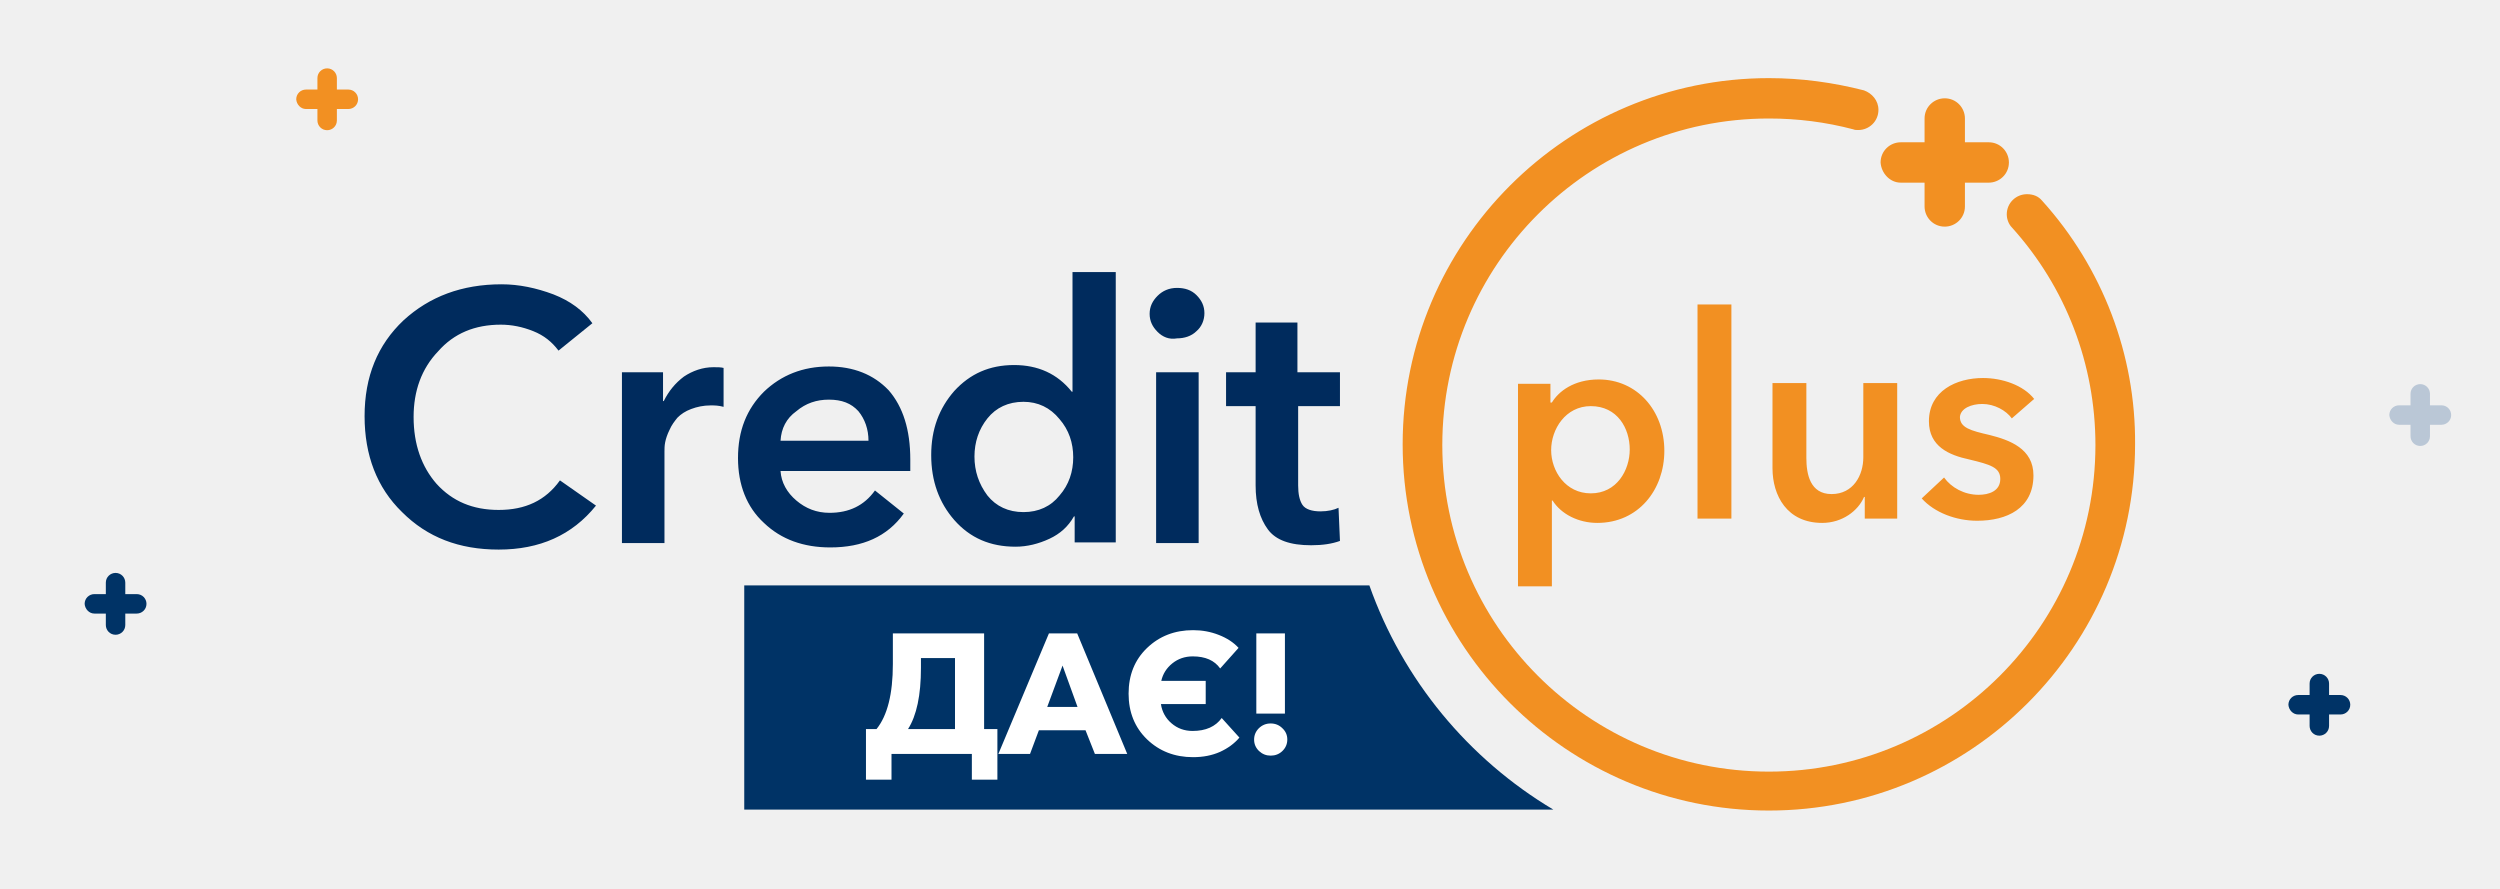
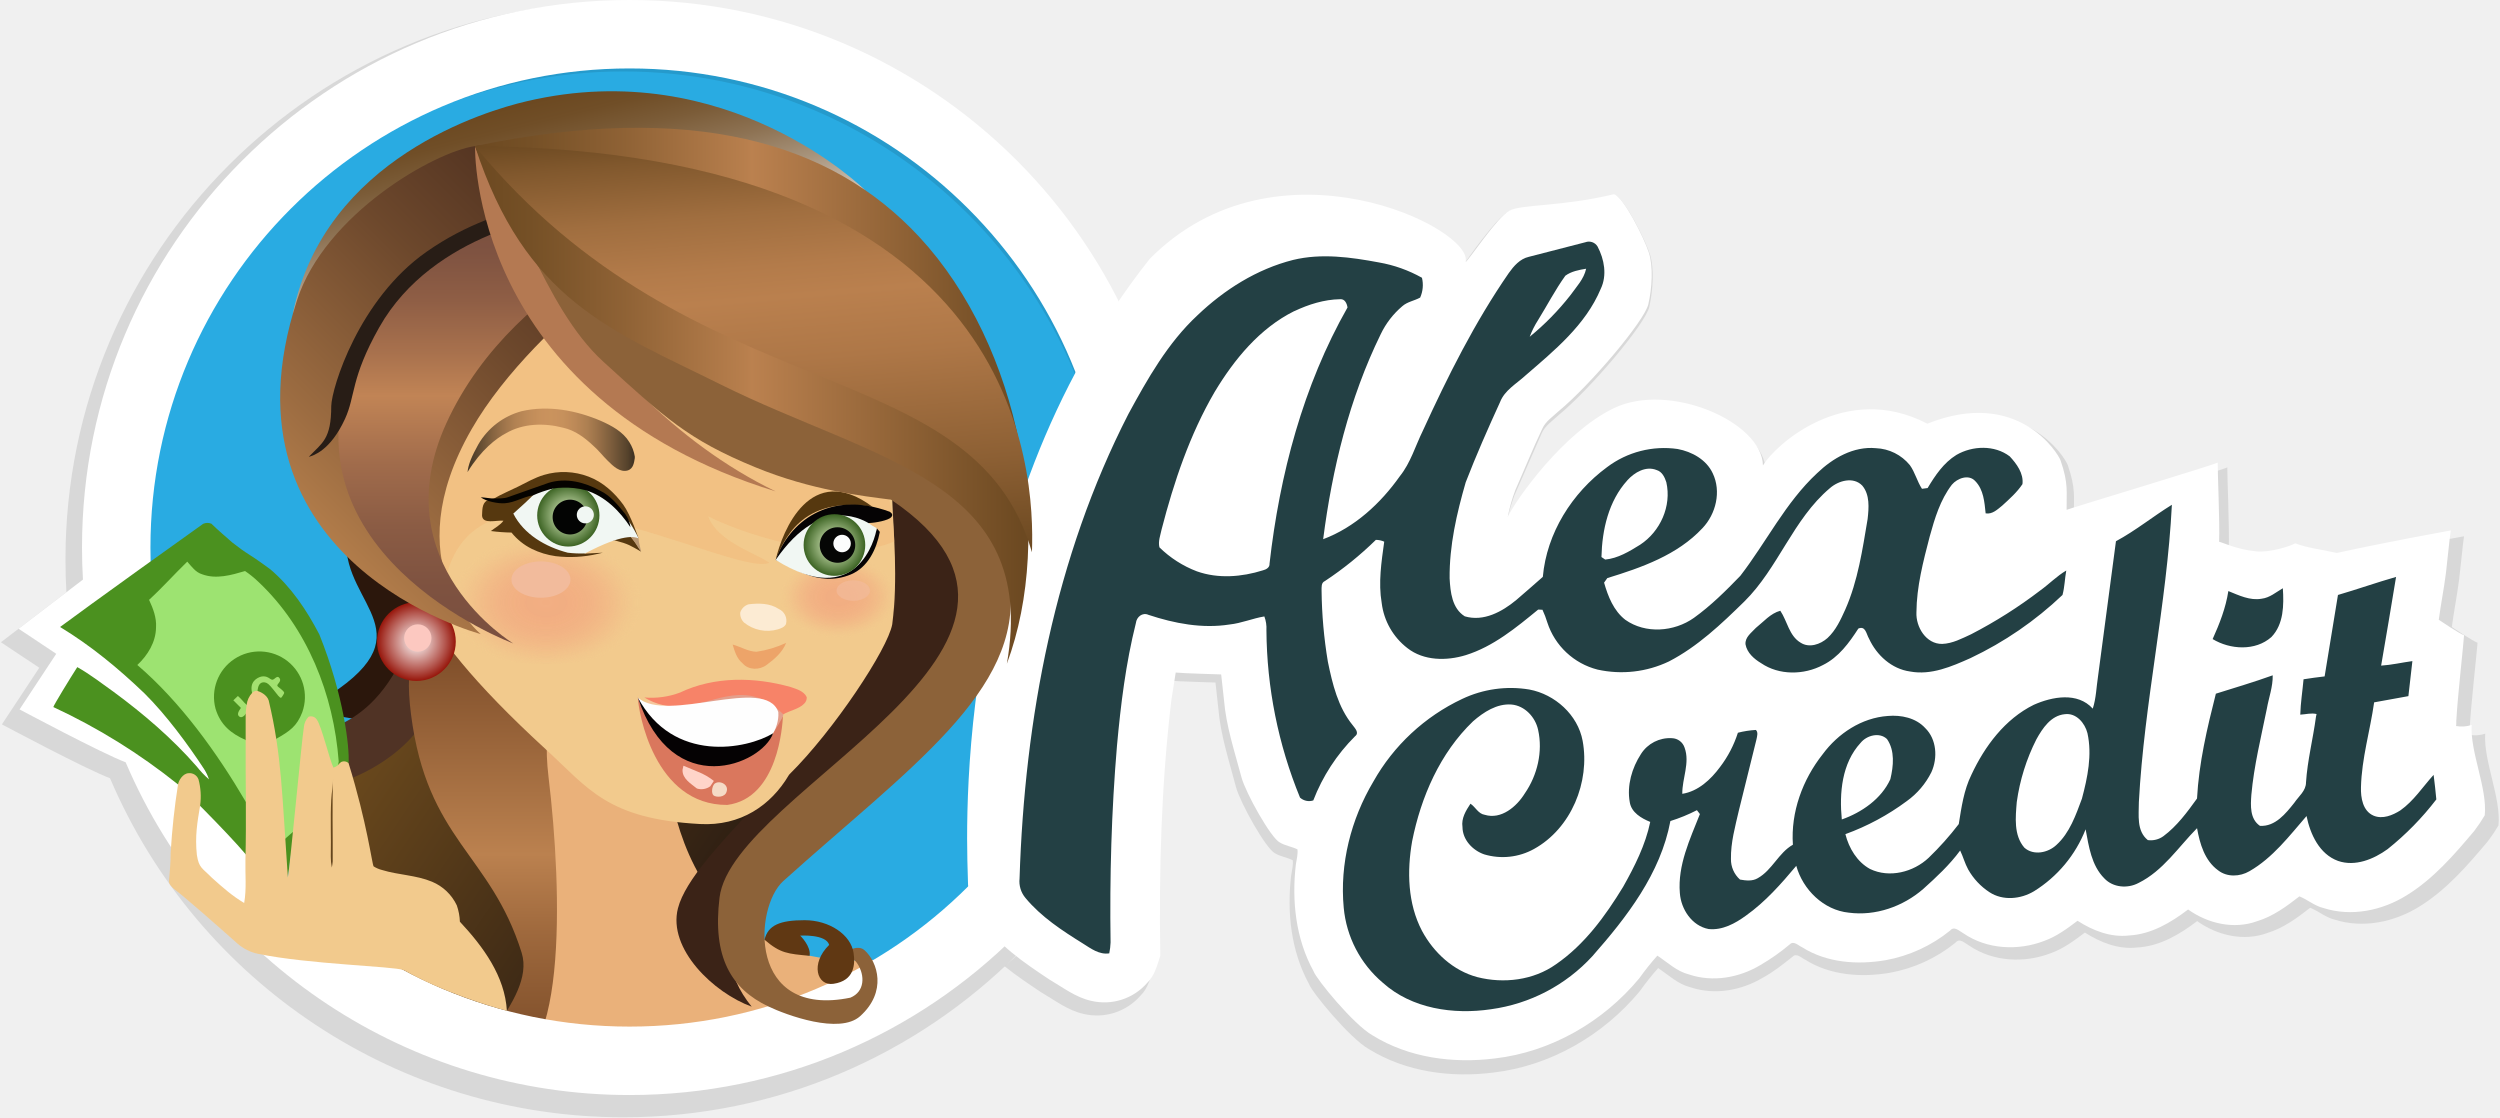
- <svg xmlns="http://www.w3.org/2000/svg" xmlns:xlink="http://www.w3.org/1999/xlink" width="768" height="273" fill="none">
-   <path d="M466.328 117.454v62.673h10.409v-26.354h.221c2.658 4.208 7.972 6.865 13.73 6.865 12.623 0 20.596-10.187 20.596-22.145 0-12.402-8.416-21.925-20.153-21.925-7.751 0-12.401 3.765-14.394 7.087h-.443v-5.758h-9.966v-.443zm22.367 7.308c8.194 0 11.959 6.866 11.959 13.288s-3.986 13.509-11.959 13.509c-7.751 0-12.18-6.866-12.18-13.288s4.429-13.509 12.18-13.509zm43.189-31.225h-10.408v65.773h10.408V93.537zm50.936 65.773v-41.634h-10.409v22.81c0 5.536-3.1 11.294-9.744 11.294s-7.751-6.201-7.751-11.073v-23.031h-10.408v26.132c0 8.415 4.429 16.83 15.28 16.83 6.201 0 11.073-3.764 12.845-7.972h.221v6.644h9.966 0zm26.131-35.211c3.765 0 7.309 1.993 9.08 4.429l6.865-5.979c-3.321-4.208-9.744-6.422-15.723-6.422-8.194 0-16.609 3.986-16.609 13.287 0 7.751 6.2 10.409 12.401 11.737 6.423 1.551 9.523 2.436 9.523 5.98 0 3.765-3.543 4.872-6.644 4.872-4.429 0-8.415-2.215-10.63-5.315l-6.865 6.422c3.986 4.429 10.63 6.865 17.052 6.865 9.08 0 17.274-3.764 17.274-13.952 0-8.193-7.308-10.851-13.509-12.401-5.758-1.329-9.08-2.215-9.08-5.536.222-2.658 3.544-3.987 6.865-3.987zm18.377-62.451c-1.107-1.329-2.657-1.993-4.65-1.993-3.322 0-6.201 2.657-6.201 6.201 0 1.55.664 3.1 1.55 3.986 16.609 18.381 25.689 42.077 25.689 66.88 0 55.365-44.956 100.32-100.32 100.32s-100.32-44.955-100.32-100.32 44.956-100.319 100.32-100.319c8.858 0 17.495 1.107 25.91 3.322.443.221 1.108.221 1.551.221 3.321 0 6.2-2.657 6.2-6.201 0-2.879-1.993-5.094-4.429-5.979C563.106 25.329 553.362 24 543.396 24c-62.008 0-112.5 50.492-112.5 112.5S481.388 249 543.396 249s112.5-50.492 112.5-112.5c.221-27.461-9.966-54.257-28.568-74.852zm-43.411-5.536h7.308v7.308c0 3.322 2.658 6.201 6.201 6.201 3.322 0 6.201-2.657 6.201-6.201v-7.308h7.308c3.322 0 6.201-2.657 6.201-6.201 0-3.322-2.658-6.201-6.201-6.201h-7.308v-7.308c0-3.322-2.658-6.201-6.201-6.201-3.322 0-6.201 2.658-6.201 6.201v7.308h-7.308c-3.322 0-6.201 2.657-6.201 6.201.222 3.322 2.879 6.201 6.201 6.201z" fill="#f29022" />
-   <path d="M181.98 99.295l-10.408 8.415c-1.993-2.657-4.429-4.65-7.751-5.979s-6.644-1.993-9.966-1.993c-7.972 0-14.394 2.657-19.266 8.194-5.094 5.315-7.53 12.18-7.53 20.152 0 8.416 2.436 15.281 7.087 20.596 4.872 5.315 11.073 7.972 19.045 7.972 8.194 0 14.395-2.879 18.824-9.08l11.073 7.751c-7.308 9.08-17.274 13.509-29.897 13.509-12.18 0-21.924-3.765-29.675-11.516-7.751-7.529-11.516-17.495-11.516-29.453 0-12.18 3.986-21.924 11.959-29.454 7.972-7.308 17.938-11.073 30.118-11.073 5.315 0 10.63 1.107 15.945 3.1 5.093 1.993 9.079 4.872 11.958 8.858zm9.079 67.544v-52.485h12.623v8.858h.221c1.55-3.1 3.543-5.536 6.201-7.529 2.657-1.772 5.758-2.879 9.08-2.879 1.328 0 2.214 0 3.1.221v11.959c-1.55-.443-2.879-.443-3.986-.443-2.215 0-4.208.443-5.98 1.108s-3.1 1.55-4.207 2.657c-.886 1.107-1.772 2.215-2.436 3.765-.665 1.328-1.108 2.657-1.329 3.765s-.221 1.993-.221 2.878v28.125h-13.066zm88.583-25.688v3.543H239.78c.221 3.544 1.993 6.644 4.872 9.08s6.201 3.765 10.187 3.765c5.979 0 10.63-2.215 13.952-6.865l8.858 7.086c-5.094 7.087-12.623 10.409-22.589 10.409-8.194 0-15.059-2.436-20.374-7.53-5.315-4.872-7.972-11.737-7.972-19.931 0-8.415 2.657-15.059 7.972-20.374 5.315-5.093 11.959-7.751 19.931-7.751 7.53 0 13.731 2.436 18.381 7.308 4.429 5.094 6.644 12.18 6.644 21.26zm-39.862-5.758h27.018c0-3.543-1.108-6.643-3.101-9.079-2.214-2.436-5.093-3.544-9.08-3.544-3.764 0-7.086 1.108-9.965 3.544-3.101 2.214-4.651 5.315-4.872 9.079zm102.98-51.378v82.603h-12.623v-7.972h-.222c-1.771 3.1-4.207 5.315-7.529 6.865s-6.865 2.436-10.409 2.436c-7.751 0-13.951-2.658-18.823-8.194-4.651-5.315-7.087-11.959-7.087-19.931s2.436-14.395 7.087-19.71c4.872-5.315 10.851-7.972 18.38-7.972 7.309 0 13.288 2.657 17.717 8.194h.221V83.572h13.288v.443h0zm-39.419 44.512c-2.658 3.322-3.987 7.309-3.987 11.738s1.329 8.415 3.987 11.958c2.657 3.322 6.422 5.094 11.072 5.094s8.416-1.772 11.073-5.094c2.879-3.322 4.208-7.308 4.208-11.737s-1.329-8.415-4.208-11.737c-2.879-3.543-6.643-5.315-11.073-5.315-4.65 0-8.415 1.772-11.072 5.093zm52.261-26.574c-1.551-1.55-2.436-3.322-2.436-5.536s.885-3.986 2.436-5.537 3.543-2.436 5.979-2.436 4.429.664 5.979 2.215 2.436 3.322 2.436 5.536-.886 4.208-2.436 5.537c-1.55 1.55-3.765 2.214-5.979 2.214-2.436.443-4.429-.442-5.979-1.993zm-.443 64.887v-52.485h13.066v52.485h-13.066zm30.566-42.078h-9.08v-10.408h9.08V99.073h12.844v15.281h13.066v10.408h-12.844v24.36c0 2.658.443 4.651 1.328 5.98s2.879 1.993 5.537 1.993c2.214 0 4.208-.443 5.536-1.107l.443 10.187c-2.436.885-5.315 1.328-8.858 1.328-6.422 0-10.851-1.55-13.287-4.872s-3.765-7.751-3.765-13.509v-24.36h0z" fill="#002b5d" />
-   <path d="M477.194 248.716c-26.058-15.529-46.264-39.854-56.523-68.878H228.633v68.878h248.561z" fill="#036" />
-   <path d="M266.024 239.505v-15.532h3.242c3.348-4.149 5.021-10.809 5.021-19.978v-9.414h28.032v29.392h4.08v15.532h-7.845v-7.897h-24.685v7.897h-7.845zm12.918-15.532h14.434v-21.809h-10.46v2.981c0 8.403-1.324 14.679-3.974 18.828zm27.755 7.635l15.533-37.027h8.682l15.375 37.027h-9.936l-2.877-7.269h-14.33l-2.719 7.269h-9.728zm15.01-14.434h9.309l-4.602-12.709-4.707 12.709zm44.817 15.428c-5.648 0-10.373-1.831-14.173-5.491-3.766-3.661-5.648-8.333-5.648-14.017 0-5.718 1.882-10.39 5.648-14.016 3.8-3.661 8.525-5.491 14.173-5.491 2.789 0 5.421.488 7.897 1.464 2.51.977 4.533 2.302 6.067 3.975l-5.649 6.328c-1.743-2.475-4.55-3.713-8.42-3.713-2.405 0-4.497.715-6.276 2.144s-2.911 3.225-3.399 5.387h13.65v7.113h-13.755a9.38 9.38 0 0 0 3.243 5.909c1.813 1.569 3.975 2.354 6.485 2.354 4.044 0 7.025-1.325 8.943-3.975l5.439 6.015c-1.534 1.813-3.521 3.277-5.962 4.393-2.441 1.081-5.195 1.621-8.263 1.621zm28.204-13.389h-8.786v-24.632h8.786v24.632zm.732 7.95c0 1.395-.505 2.58-1.516 3.556-.977.942-2.18 1.412-3.609 1.412-1.36 0-2.545-.47-3.556-1.412-1.011-.976-1.517-2.144-1.517-3.504s.488-2.528 1.464-3.504c1.011-.976 2.214-1.464 3.609-1.464 1.429 0 2.632.488 3.609 1.464 1.011.942 1.516 2.092 1.516 3.452z" fill="#fff" />
-   <path d="M93.989 33.489h3.522v3.523c0 1.601 1.281 2.989 2.989 2.989 1.601 0 2.989-1.281 2.989-2.989v-3.523h3.522c1.601 0 2.989-1.281 2.989-2.989 0-1.601-1.281-2.989-2.989-2.989h-3.522v-3.522c0-1.601-1.281-2.989-2.989-2.989-1.601 0-2.989 1.281-2.989 2.989v3.522h-3.522C92.388 27.511 91 28.792 91 30.5c.107 1.601 1.388 2.989 2.989 2.989z" fill="#f29022" />
-   <g fill="#036">
-     <use xlink:href="#B" />
-     <use xlink:href="#B" x="-677" y="-31" />
-   </g>
-   <use xlink:href="#B" x="31" y="-89" fill="#bac7d6" />
-   <defs>
-     <path id="B" d="M705.989 219.489h3.522v3.522c0 1.601 1.281 2.989 2.989 2.989 1.601 0 2.989-1.281 2.989-2.989v-3.522h3.522c1.601 0 2.989-1.281 2.989-2.989 0-1.601-1.281-2.989-2.989-2.989h-3.522v-3.522c0-1.601-1.281-2.989-2.989-2.989-1.601 0-2.989 1.281-2.989 2.989v3.522h-3.522c-1.601 0-2.989 1.281-2.989 2.989.107 1.601 1.388 2.989 2.989 2.989z" />
-   </defs>
+ <svg xmlns="http://www.w3.org/2000/svg" xmlns:xlink="http://www.w3.org/1999/xlink" viewBox="0 0 988.88 442.27" width="989" height="442">
+   <linearGradient id="A" gradientUnits="userSpaceOnUse" x1="145.6" x2="281.58" y1="283.45" y2="375.16">
+     <stop offset="0" stop-color="#6c4a1d" />
+     <stop offset="1" stop-color="#291b12" />
+   </linearGradient>
+   <linearGradient id="B" gradientUnits="userSpaceOnUse" x1="193.13" x2="193.13" y1="423.55" y2="252.74">
+     <stop offset="0" stop-color="#7c4c28" />
+     <stop offset=".12" stop-color="#85542e" />
+     <stop offset=".32" stop-color="#9f693d" />
+     <stop offset=".5" stop-color="#bb814f" />
+     <stop offset=".99" stop-color="#7c4c28" />
+   </linearGradient>
+   <radialGradient id="C" cx="418.19" cy="228.9" gradientTransform="matrix(.94 0 0 .66 -61.54 85.23)" gradientUnits="userSpaceOnUse" r="24.87">
+     <stop offset="0" stop-color="#f2a27d" />
+     <stop offset=".22" stop-color="#f2a27d" stop-opacity=".99" />
+     <stop offset=".36" stop-color="#f2a47e" stop-opacity=".95" />
+     <stop offset=".47" stop-color="#f2a67f" stop-opacity=".89" />
+     <stop offset=".58" stop-color="#f2aa80" stop-opacity=".81" />
+     <stop offset=".67" stop-color="#f2ae82" stop-opacity=".7" />
+     <stop offset=".76" stop-color="#f2b484" stop-opacity=".56" />
+     <stop offset=".84" stop-color="#f2ba87" stop-opacity=".4" />
+     <stop offset=".92" stop-color="#f2c18a" stop-opacity=".22" />
+     <stop offset="1" stop-color="#f2ca8d" stop-opacity=".01" />
+     <stop offset="1" stop-color="#f2ca8d" stop-opacity="0" />
+   </radialGradient>
+   <radialGradient id="D" cx="164.46" cy="253.96" gradientUnits="userSpaceOnUse" r="15.59">
+     <stop offset="0" stop-color="#fff" />
+     <stop offset=".73" stop-color="#b4574f" />
+     <stop offset=".99" stop-color="#98180d" />
+   </radialGradient>
+   <radialGradient id="E" cx="215.79" cy="238.51" gradientTransform="matrix(1 0 0 .7 0 71.55)" r="37.89" xlink:href="#C" />
+   <radialGradient id="F" cx="224.6" cy="204.03" gradientUnits="userSpaceOnUse" r="12.32">
+     <stop offset="0" stop-color="#f0ffd4" />
+     <stop offset=".99" stop-color="#3e6525" />
+   </radialGradient>
+   <radialGradient id="G" cx="329.94" cy="215.74" r="12.2" xlink:href="#F" />
+   <linearGradient id="H" gradientUnits="userSpaceOnUse" x1="184.71" x2="250.94" y1="174.31" y2="174.31">
+     <stop offset="0" />
+     <stop offset=".07" stop-color="#2e2014" />
+     <stop offset=".14" stop-color="#593e26" />
+     <stop offset=".21" stop-color="#7d5635" />
+     <stop offset=".28" stop-color="#996a41" />
+     <stop offset=".36" stop-color="#ac7749" />
+     <stop offset=".43" stop-color="#b87f4e" />
+     <stop offset=".5" stop-color="#bc8250" />
+     <stop offset=".57" stop-color="#b77f4e" />
+     <stop offset=".64" stop-color="#aa7548" />
+     <stop offset=".72" stop-color="#93663f" />
+     <stop offset=".79" stop-color="#745031" />
+     <stop offset=".87" stop-color="#4b3420" />
+     <stop offset=".96" stop-color="#1a120b" />
+     <stop offset=".99" />
+   </linearGradient>
+   <linearGradient id="I" gradientUnits="userSpaceOnUse" x1="233.88" x2="213.55" y1="120.2" y2="38.66">
+     <stop offset="0" stop-color="#fff" />
+     <stop offset=".06" stop-color="#f0ede9" />
+     <stop offset=".25" stop-color="#c8bbad" />
+     <stop offset=".43" stop-color="#a7937b" />
+     <stop offset=".6" stop-color="#8e7354" />
+     <stop offset=".76" stop-color="#7b5c38" />
+     <stop offset=".89" stop-color="#704e27" />
+     <stop offset=".99" stop-color="#6c4921" />
+   </linearGradient>
+   <linearGradient id="J" gradientUnits="userSpaceOnUse" x1="124.88" x2="262.45" y1="208.18" y2="70.61">
+     <stop offset="0" stop-color="#b17c4a" />
+     <stop offset=".15" stop-color="#9c6c41" />
+     <stop offset=".53" stop-color="#6d482c" />
+     <stop offset=".83" stop-color="#503120" />
+     <stop offset=".99" stop-color="#45291b" />
+   </linearGradient>
+   <linearGradient id="K" gradientUnits="userSpaceOnUse" x1="205.08" x2="205.08" y1="254.72" y2="82.88">
+     <stop offset="0" stop-color="#7a4f3f" />
+     <stop offset=".13" stop-color="#7e5240" />
+     <stop offset=".27" stop-color="#8b5c44" />
+     <stop offset=".41" stop-color="#a06b4b" />
+     <stop offset=".55" stop-color="#bd8154" />
+     <stop offset=".57" stop-color="#c18455" />
+     <stop offset=".67" stop-color="#a8714d" />
+     <stop offset=".79" stop-color="#8f5e45" />
+     <stop offset=".9" stop-color="#7f5341" />
+     <stop offset=".99" stop-color="#7a4f3f" />
+   </linearGradient>
+   <linearGradient id="L" gradientUnits="userSpaceOnUse" x1="187.64" x2="406.72" y1="156.66" y2="156.66">
+     <stop offset="0" stop-color="#6c4921" />
+     <stop offset=".1" stop-color="#755026" />
+     <stop offset=".27" stop-color="#8f6235" />
+     <stop offset=".49" stop-color="#b87f4d" />
+     <stop offset=".5" stop-color="#bb814f" />
+     <stop offset=".99" stop-color="#6c4921" />
+   </linearGradient>
+   <linearGradient id="M" gradientUnits="userSpaceOnUse" x1="290.65" x2="306.29" y1="48.81" y2="227.52">
+     <stop offset="0" stop-color="#6c4921" />
+     <stop offset=".07" stop-color="#81582d" />
+     <stop offset=".2" stop-color="#a06e3f" />
+     <stop offset=".32" stop-color="#b37b4a" />
+     <stop offset=".39" stop-color="#ba804e" />
+     <stop offset=".53" stop-color="#ae7747" />
+     <stop offset=".78" stop-color="#8d6034" />
+     <stop offset=".99" stop-color="#6c4921" />
+   </linearGradient>
+   <circle cx="248.83" cy="217.41" fill="#29abe2" r="193.03" />
+   <path d="m187.64 264.47c.88 30.72-73.08 20.16-61.26 13 44-26.52 9.31-37.53 10.32-63.39 1.07-27.23 12.15 1 25.95 1s24.21 22.15 24.99 49.39z" fill="#2b170c" />
+   <path d="M315 307.75c0 35.29-58 102.68-97.18 102.68s-99.23-33.74-99.23-69 31.74-63.89 70.89-63.89S315 272.47 315 307.75z" fill="url(#A)" />
+   <path d="M358.79 378.54c-63.14 40.93-123.15 32-171.15 32 45.75-5.2 21-93.59 26-124.47l47.81-4.34c1.4 19.05 1.23 111.83 97.34 96.81z" fill="#eab17a" />
+   <path d="m114.21 303c0 17.75 37.62 4.53 51.3-14.8 28-39.59 6.6-47.88 6.6-65.63s-.55 18.42-17.1 45c-18.01 29.05-40.8 17.69-40.8 35.43z" fill="#503325" />
+   <path d="m216.76 307.5c5.42 44.93 8 122-22.48 115.69-16.41-3.37 17.95-26.58 11.85-46.06-12.34-39.41-37.42-44.42-43.79-94.33-5.85-45.82 19.5-25.66 49.11-25.66s-.22 4.5 5.31 50.36z" fill="url(#B)" />
+   <path d="M246.35.68c-121.94 0-220.8 98.85-220.8 220.8q0 6.52.37 12.94L0 254.22l15.18 10.11L.39 286.74s32.91 17.59 42.8 21.33a220.85 220.85 0 0 0 203.17 134.2c121.94 0 220.8-98.85 220.8-220.8S368.3.68 246.35.68zm0 414c-106.7 0-193.2-86.5-193.2-193.2s86.5-193.2 193.2-193.2 193.2 86.5 193.2 193.2-86.5 193.19-193.2 193.19z" opacity=".1" />
+   <path d="M248.83 0C129.13 0 32.1 97 32.1 216.73q0 6.4.37 12.7L7 248.88l14.9 9.93-14.52 22s32.3 17.27 42 20.94a216.79 216.79 0 0 0 199.45 131.71c119.7 0 216.73-97 216.73-216.73S368.53 0 248.83 0zm0 406.37c-104.74 0-189.64-84.9-189.64-189.64s84.9-189.64 189.64-189.64S438.47 112 438.47 216.73s-84.91 189.64-189.64 189.64z" fill="#fff" />
+   <path d="M983.52 290.37L638.75 163.15c-20.17 9.72-39 36.27-42.68 43.68a64.89 64.89 0 0 1 3.05-10.73l10.81-24.62c1.34-3 4.27-4.89 6.6-7.09 12.78-10.53 34.56-36.31 36-43s2-15.07.25-20.63S642.6 78.2 638.7 77.17c-21 5.06-37.18 4-42.12 6.67s-16.88 19.9-16.88 19.9-64.08-43.39-115.13 8.16c-49 80-59 263-59 263s-4 4-8.25 7.6c4.58 3.72 9.54 7 14.4 10.26 5.45 3.18 10.61 7.24 16.91 8.61a22.84 22.84 0 0 0 22.39-7.17c3.05-2.92 4-7.13 5.32-11-.56-34.31.39-68.69 4.46-102.78l1.74-11c3.81.38 16 .64 18.23.76l1.12 10.18c.88 10.7 4.31 20.9 7 31.2 1.68 6.25 11.81 24.33 15.39 26.18 2.19 1.34 4.82 1.63 7.09 2.79.24 2-.36 4-.64 6-1.72 14.6-.08 29.93 7.08 43 1 3.06 16.1 21.5 23.73 25.78 14.55 9 32.35 11.37 49.12 9.27 22.61-2.61 43.61-14.76 58.05-32.19a106.74 106.74 0 0 1 7.29-9.17c4.12 2.73 7.83 6.35 12.77 7.58 9.56 3.21 20.19 1.31 28.7-3.81 4.24-2.27 8-5.33 11.73-8.27 1.6-1.64 3.48.48 5 1.16 9.9 6.26 22.23 7.12 33.54 5.19a57.44 57.44 0 0 0 25.95-11.91c1.68-2.08 3.77.28 5.41 1.14 9.4 6.44 21.88 7.06 32.35 3 5-1.78 9.29-5 13.47-8.15 6.13 3.92 13.28 6.77 20.69 5.91 8.91-.46 16.83-5.17 23.75-10.44 7.9 5.65 18.42 8.15 27.74 4.71 6.4-1.94 11.82-5.95 17-10 3.28 1.31 6.1 3.82 9.63 4.68 11.25 3.63 23.69 1 33.56-5.13 10.75-6.63 19.11-16.31 27.16-25.89a63.29 63.29 0 0 0 4.19-6.25c1.12-10.77-6-25.6-5.25-36.32a12.55 12.55 0 0 1-6.27.44c.15-1 0-2 .16-3 .41-8.21 2.88-30.31 3.08-33.42-2.22-.89-9.53-5.81-10.18-6.24.82-6.3 2.09-12.54 2.89-18.85.29-1.94 1.56-15.15 1.94-17.07 0 0-25.94 4.69-45.78 9.06-7.62-1.69-11.08-1.82-16.76-3.87-1.73 1.07-10.09 3.79-15.6 3.25-8-.78-14.07-3.82-15-3.87.32-7.73-.63-28.19-.56-31.89 1.47.13-59.34 18.38-60.73 19-.11-7.19.84-10.41-2.43-19.86-.94-2.72-17-29.33-53.54-14.76-33-17.17-61.14 8.52-66.08 16.8-.12-17.43-37.53-33.72-59.78-22.99z" opacity=".1" />
+   <path d="M978 286.86L638.47 161.57c-19.87 9.57-38.43 35.72-42 43a63.9 63.9 0 0 1 3-10.57c3.58-8.08 6.85-16.28 10.65-24.25 1.32-3 4.2-4.82 6.5-7 12.58-10.37 34-35.76 35.5-42.33s1.95-14.84.24-20.31-10-22.21-13.87-23.23c-20.68 5-36.61 3.89-41.48 6.57s-16.01 19.66-17.25 20.31c3.73-13.24-74.77-52.06-125-1.3-81.42 102.66-72 236.46-71.93 247.78 1.09 8.27 2.07 8.51 5.16 13.56 6.58 10.29 17 17.25 27 23.91 5.37 3.13 10.45 7.13 16.65 8.48a22.49 22.49 0 0 0 22.05-7.06c3-2.88 4-7 5.24-10.82-.55-33.79.38-67.65 4.39-101.22l1.71-10.87c3.76.37 15.72.63 18 .75l1.1 10c.87 10.54 4.24 20.58 6.94 30.73 1.65 6.16 11.63 24 15.16 25.78 2.16 1.32 4.75 1.61 7 2.74.23 2-.35 4-.63 5.92-1.69 14.38-.08 29.48 7 42.32 1 3 15.85 21.17 23.37 25.39 14.32 8.89 31.86 11.2 48.37 9.13 22.26-2.57 42.94-14.54 57.17-31.7a105.12 105.12 0 0 1 7.18-9c4.06 2.69 7.71 6.26 12.57 7.46 9.41 3.16 19.88 1.29 28.27-3.76a82.36 82.36 0 0 0 11.55-8.14c1.58-1.62 3.43.48 4.94 1.14 9.75 6.17 21.89 7 33 5.11a56.57 56.57 0 0 0 25.55-11.73c1.65-2 3.72.27 5.32 1.12 9.25 6.34 21.54 6.95 31.86 3 4.91-1.75 9.15-4.89 13.26-8 6 3.86 13.08 6.67 20.38 5.82 8.78-.46 16.57-5.09 23.39-10.29 7.78 5.57 18.14 8 27.31 4.64 6.31-1.91 11.64-5.86 16.75-9.83 3.23 1.29 6 3.77 9.49 4.61 11.08 3.57 23.33 1 33-5.05 10.59-6.53 18.82-16.07 26.75-25.5a62.33 62.33 0 0 0 4.13-6.16c1.1-10.61-5.9-25.21-5.17-35.77a12.36 12.36 0 0 1-6.18.44c.15-1 0-2 .15-3 .41-8.09 2.84-29.85 3-32.91-2.19-.88-9.38-5.73-10-6.14.81-6.21 2.06-12.35 2.84-18.57.28-1.91 1.53-14.92 1.91-16.81 0 0-25.54 4.62-45.09 8.92-7.5-1.66-10.91-1.79-16.5-3.81-1.7 1.05-9.93 3.73-15.37 3.2-7.89-.77-13.86-3.76-14.75-3.81.31-7.61-.62-27.76-.55-31.4 1.45.13-58.43 18.1-59.81 18.75-.11-7.08.83-10.26-2.4-19.56-.93-2.68-16.73-28.89-52.73-14.54-32.48-16.91-60.21 8.39-65.08 16.54-.26-17.25-37.07-33.25-59.01-22.68z" fill="#fff" />
+   <path d="M604.79 101.67l22.41-5.78a4 4 0 0 1 4.8 1.66c2.69 5.07 3.86 11.44 1.27 16.8-6 14.36-18.4 24.43-29.86 34.34-3.53 3.25-8.19 5.79-10 10.5-4.78 10.46-9.44 21-13.58 31.71-3.58 12.36-6.51 25.13-6.37 38.07.29 5.37.94 11.86 6 15 7.44 2.21 14.8-1.83 20.39-6.47 3.58-3 7-6.13 10.5-9.15 1.54-17.33 11.56-33.22 25.43-43.43a37.53 37.53 0 0 1 27.92-7.19c5.67 1.06 11.39 4.2 13.91 9.62 3.44 7.17 1.29 16.1-4.08 21.73-9.89 10.62-24.12 15.6-37.65 19.75l-1.28 1.8c1.56 5.46 3.77 11.11 8.4 14.71 8 5.67 19.36 4.78 27.17-.77 6.72-4.83 12.63-10.7 18.37-16.64 10.32-13.38 17.87-29 30.37-40.61 6.17-5.95 14.42-10.74 23.28-9.91a18.29 18.29 0 0 1 13.45 6.71c2.06 2.87 2.86 6.41 4.79 9.37l2.24-.3c3-5 6.35-10 11.39-13.11 6.36-3.69 15.09-4 21.1.56 2.75 2.94 5.57 6.8 5.05 11-2.16 3.24-5.13 5.87-8 8.49-1.9 1.53-3.91 3.53-6.57 3.08-.47-4.45-.8-9.38-4.11-12.77-2.59-2.85-7.12-1.12-9.26 1.42-4.61 6-6.79 13.35-8.78 20.53-2.56 9.84-5.18 19.83-5.25 30-.27 5.78 3.81 12.58 10.18 12.5 4.11-.14 7.82-2.15 11.48-3.83a184.47 184.47 0 0 0 27.37-17.34c3.51-2.52 6.54-5.69 10.28-7.88-.59 3.2-.63 6.55-1.49 9.67a139.39 139.39 0 0 1-36.43 25c-7.45 3.32-15.55 6.86-23.89 5.3-7.31-1-13.25-6.46-16.26-13-1.08-1.79-1.34-5.23-4.23-4-3.64 5.64-7.78 11.35-14 14.43-7.52 4-17.37 4.15-24.52-.75-2.78-1.67-5.51-4.06-6.14-7.39-.3-2.86 2.38-4.66 4.08-6.54 3.07-2.44 5.78-5.75 9.69-6.8 2.78 4.13 3.46 9.89 8 12.62 3.43 2.24 7.85.7 10.67-1.81 3.33-3.07 5.24-7.3 7.07-11.35 5-11.34 6.78-23.67 8.82-35.77.49-4.41.93-9.59-2.11-13.22-3.52-3.66-9.4-2-12.82 1-14.61 12.32-20.43 31.63-33.91 44.91-9.06 8.87-18.46 17.82-29.82 23.69a43.65 43.65 0 0 1-28.26 3.22 28.24 28.24 0 0 1-19.86-18.63 38 38 0 0 0-1.93-5.05l-1.69-.08c-8.73 7.15-17.75 14.64-28.7 18.05-7.57 2.31-16.6 2.29-23.07-2.79a26.59 26.59 0 0 1-10.18-17.86c-1.38-8.08-.1-16.26 1-24.28a8.28 8.28 0 0 0-3.3-.71A136.12 136.12 0 0 1 524.1 230c-1.54.66-1.3 2.41-1.33 3.8a182.83 182.83 0 0 0 2.49 28.12c1.82 8.84 4 18 9.85 25.17.91 1.23 2.7 3 .91 4.35a72.9 72.9 0 0 0-16.53 25.4 5.33 5.33 0 0 1-5.25-1.12 177.67 177.67 0 0 1-13.3-66.29 13.11 13.11 0 0 0-.82-5.42c-4.66.77-9.06 2.69-13.77 3.19-10.83 1.71-21.81-.41-32.08-3.81-2.41-1.11-4.73.83-5 3.24-4 15.93-6 32.28-7.49 48.6-2.19 25.87-2.91 51.86-2.53 77.82a26.29 26.29 0 0 1-.52 4.33c-4 .61-7.3-1.94-10.46-3.92-8.19-5.1-16.46-10.49-22.7-18a10.24 10.24 0 0 1-2.35-7.73c2-63.24 14.05-127.25 43.12-183.91 7.58-13.94 15.56-28.08 27.29-39 10.65-10.16 23.52-18.3 37.88-21.93 11.19-2.72 22.84-1.09 34 1a53.49 53.49 0 0 1 17 6.06 12.21 12.21 0 0 1-.71 7.84c-2.31 1.28-5.08 1.64-7.1 3.44a33.41 33.41 0 0 0-8.49 11c-12.44 25.4-19.22 53.26-22.81 81.21 12.48-4.68 22.72-14.15 30.35-24.93 4.28-5.32 6.15-12 9.13-18.05 9.86-21.53 20.51-42.86 34-62.38 1.96-2.76 4.43-5.62 7.91-6.41zm14.48 7.47c-4 5.55-7.15 11.67-10.75 17.48a35.36 35.36 0 0 0-3.37 6.69 103.82 103.82 0 0 0 16.11-16.44c2.35-3.3 5.36-6.4 6.24-10.5-2.84.46-5.9 1.05-8.23 2.77zm-107.3 14c-13.72 6.83-23.75 19.09-31.52 32-9.84 16.88-16.13 35.57-21 54.42-.47 2.31-1.45 4.72-.86 7.1a42.92 42.92 0 0 0 14.82 9.5c8.44 3 17.76 2.25 26.18-.41 1.24-.31 2.71-1.11 2.58-2.62 4-35.23 13.29-70.49 30.87-101.42.35-.22.46-.14 0 0-.24-1.56-1.06-3.47-2.95-3.27-6.32.11-12.46 2.06-18.09 4.72zm131.84 67c-7.44 8.19-10 19.57-10.25 30.36l1.48 1c5-.46 9.59-3.23 13.82-5.87 8-5.23 12.53-15.32 10.38-24.74-.64-2-1.68-4.18-3.82-4.82-4.3-1.75-8.79.93-11.62 4.06zm193.41 24.1c7.78-4.18 14.64-9.8 22.14-14.43-2 39.47-10.95 78.2-13.07 117.66 0 5.11-1 11.44 3.55 15.08A8.54 8.54 0 0 0 856 331c5.38-4 9.42-9.51 13.31-14.91.75-14.09 4-27.88 7.46-41.5 7.51-2.37 15.08-4.59 22.5-7.27.1 4.51-1.55 8.82-2.32 13.21-2.29 11.31-5.1 22.56-6.13 34.07-.31 4.28-.64 9.57 3.4 12.31 6.08.34 10.2-4.86 13.61-9.15 1.71-2.55 4.64-4.73 4.62-8.06.57-8.76 2.79-17.27 3.94-25.94.1-.46 0-.1.24-1.13-2.3-.48-4.1.13-6.45.26.13-4.69.88-9.31 1.3-14 2.77-.43 5.54-.83 8.34-1.14l5.28-32.24c7.71-2.25 15.3-4.94 23-7.14q-2.89 17.57-5.91 35.11c4.16-.26 8.23-1.23 12.37-1.79l-1.58 13.87-13.56 2.46c-1.59 11.22-4.94 22.23-5.21 33.61-.13 4.13.7 9.41 5 11.25 3.56 1.49 7.51-.15 10.57-2.08 5.32-3.75 8.87-9.32 13.18-14.08.46 3.23.74 6.47 1.08 9.72a113.34 113.34 0 0 1-19.3 19.69c-5.53 4-12.83 7-19.6 4.66-7.4-2.68-11-10.56-12.48-17.77-6.84 7.9-13.36 16.54-22.6 21.84-3.77 2.21-8.86 2.43-12.4-.35-5.31-3.84-7.25-10.53-8.34-16.68-7.41 7.49-13.45 16.89-23.17 21.69-4.31 2.3-10.1 1.84-13.53-1.82-5.11-5.12-6.14-12.65-7.41-19.43a50.59 50.59 0 0 1-20.43 24.52c-5.26 3.16-12.31 3.85-17.61.39a26 26 0 0 1-8.44-9c-1.32-2.39-2-5.08-3.18-7.51-4.18 5.69-9.4 10.53-14.64 15.24-8 6.93-18.84 10.76-29.44 9.36-9.95-1-18.18-9.11-20.79-18.54-6 7.16-12.25 14.25-19.91 19.7-4.26 3.11-9.34 5.89-14.79 5.32-6.62-1.25-10.94-7.85-11.39-14.27-.9-11 4-21.26 7.94-31.24l-1.18-1.54a65.86 65.86 0 0 1-10.5 4.3c-3.9 20.8-17.23 38-30.88 53.5a66.7 66.7 0 0 1-40.14 21c-14.83 2.21-31.35-.17-42.83-10.5a44.19 44.19 0 0 1-15.46-29.69c-1.63-17.35 2.86-35 11.74-49.94a79 79 0 0 1 35.14-32.7 44.81 44.81 0 0 1 26.58-3.73c10.15 1.9 19.19 10 21.11 20.3 3 16.29-4.52 34.67-19.23 42.81a25.52 25.52 0 0 1-19.72 2.15c-4.58-1.57-8.57-5.76-8.61-10.81-.53-3.46 1.35-6.51 3.16-9.25 2 1.31 3.07 4 5.64 4.39 6.53 2 12.65-3.24 15.87-8.47 5-7.23 7.19-16.57 5.26-25.18-1.09-5-5.24-9.54-10.55-10-5.79-.43-11 3-15.21 6.65-13.06 12.54-20.59 29.9-24.1 47.45-2.07 11.84-1.79 24.67 3.92 35.53 4.59 8.53 12.34 15.74 21.86 18.27 10.45 2.67 22.24 1.27 31.15-5.07 11.32-7.78 19.54-19.1 26.6-30.68 4.55-8.09 8.83-16.54 10.72-25.68-3.51-1.43-7.45-3.71-8.1-7.79-1.19-6.62.84-13.57 4.45-19.12a13.54 13.54 0 0 1 12.21-6.24 5.44 5.44 0 0 1 5.05 3.79c2.17 6-1 12.15-.92 18.24 6.31-1 11.28-5.66 14.94-10.61a44.87 44.87 0 0 0 7.07-13.57 37.33 37.33 0 0 1 7.11-1.11c1 .9.48 2.54.25 3.7l-7 28.29c-1.44 6.28-3.22 12.58-3.11 19.08a10.68 10.68 0 0 0 3.58 8.16c2.32.41 4.87.72 7-.53 5.73-3.17 8.29-10.1 13.94-13.26-.88-12.92 3.83-25.75 11.79-35.82 6.06-8.22 15.41-14.42 25.77-15.15 5.27-.47 11.1.73 14.81 4.78 4.57 4.45 5 11.84 2.46 17.46a31.11 31.11 0 0 1-9.77 11.48 95.27 95.27 0 0 1-24.28 13.06c1.39 5.55 4.64 11 9.76 13.79 7.66 3.7 17.18 1.25 23.2-4.43A119.15 119.15 0 0 0 775 326.2c1.06-6.63 2-13.41 5-19.51 5.28-11.31 13.28-22.07 24.7-27.7 7.28-3.24 17.33-5.15 23.34 1.52 1.35-4.11 1.42-8.49 2.08-12.73l7.1-53.54zm-31.5 78.43a78.61 78.61 0 0 0-7.76 24.8c-.49 6-1.27 13.12 3 18.07 3.64 3.25 9.38 2.05 12.7-1.08 5.24-4.74 7.7-11.88 10.09-18.31 2.24-8.39 4.09-17.28 2.19-25.92-1-4-4.44-8.14-9-7.52-5.48.55-8.79 5.57-11.22 9.96zm-69.58 1.38c-7.45 8.09-8.46 19.86-7.44 30.33 7.86-2.78 15.67-8.13 19.22-15.94.12-.14 0 .1 0 0 1.23-5.2 1.87-11.26-1.33-15.89-2.96-2.85-8.07-1.46-10.44 1.5zM894.87 237c3.21-.37 5.71-2.58 8.41-4.15.44 6.6.38 14.24-4.53 19.32-6.35 5.63-16.32 5-23.26.8 2.75-6.08 5.21-12.38 6.22-19 4.16 1.67 8.54 3.86 13.16 3.03z" fill="#234044" />
+   <path d="M137.63 302.08c.39-6.26-1.85-26.68-11.58-50.93-5-9.6-11.13-18.79-19.45-25.83-2.6-1.88-5.24-3.83-8-5.57a78.81 78.81 0 0 1-7-5c-2.78-2.47-5.42-4.65-8.29-7.45a4.08 4.08 0 0 0-3.26.05c-3.44 2.38-46.54 33.31-56.63 40.84 12.16 7.36 23.18 16.47 33.42 26.29 8.53 8.45 17.23 20.21 23.8 30.27a16 16 0 0 1 1.71 3.76 38.62 38.62 0 0 1-4.87-5.14c-9.71-11.11-21-20.76-32.84-29.49-4.73-3.38-9.35-6.95-14.41-9.81-2.91 4.52-9.31 15-9.48 15.81a240.81 240.81 0 0 1 49.33 30.62c5.68 5.11 24.71 24.4 29.17 30.6.35-.59 2.27-12.08 10.86-18.54.47 4.89 2.3 20 3.43 24.83.58-3.49 2.25-15.46 2.8-21.58.4-4.35.2-6.37.39-8.21l20.9-15.52z" fill="#4b911f" />
+   <path d="M97.26 279a16.47 16.47 0 0 1-1.71-1.77 20.88 20.88 0 0 0-1.74-1.73L92 277.21l3 3c-.86 1.26-1.78 2.66-.56 3.49.8.54 1.67-.21 2-.54 3.61-4.51 5-7.8 5.14-9.62.06-.58.19-2.54 1.43-3.21a2.36 2.36 0 0 1 1.49-.2c.94.14 1.65.74 3.35 2.85s2.5 3.4 3.08 3.21c.15-.05.33-.34.7-.93s.5-.81.5-1-.1-.53-1.31-1.54c-1-.85-1.44-1-1.42-1.44 0-.17.22-.44.64-1a1.85 1.85 0 0 0 .49-1 1 1 0 0 0-.27-.86c-.38-.52-.72-.48-.72-.48a1.78 1.78 0 0 0-.92.45 3.58 3.58 0 0 1-.91.63c-.76.25-1.33-.67-2.47-1.07a4 4 0 0 0-2.63 0c-1.06.42-4.28 1.73-3.2 6.28.8 3.29-1.14 5.66-2.15 4.77z" fill="#a3e170" />
+   <path d="M96.94 317.41C85.56 298 71.14 277.9 54 263.23c4.12-3.85 7.34-9.08 7.4-14.87.25-3.85-1.16-7.5-2.76-10.92 5.26-4.81 10-10.15 15.12-15.12 1.71 1.92 3.28 4.22 5.88 5 5.55 2.07 11.53.34 17-1.28a39.63 39.63 0 0 1 5.19 4.19c19.53 18.31 29.9 44.78 31.88 71.16-.33 3.83-6.7 18.79-7.87 18.71-.84 1.3-12.88 11.34-14.08 12.64-2.94-18.73-7.79-29.8-2.73-40.31 5.28-3 8.13-4.93 10.26-10.5a18 18 0 1 0-34.35-1.45c1.94 6.48 6.16 9.9 12 12.46 2.25 8.69 3.83 12.67 4.16 22.62-.2 1.44-1.52 2.59-4.16 1.85z" fill="#9de371" />
+   <path d="M101.63 273.52c.8.24 3.62 1.38 4.37 3.75 5.15 21.59 5.26 37.05 7.59 70.09 1-6 5.51-54.66 6.32-59.4a6.73 6.73 0 0 1 1.86-4.23 2.72 2.72 0 0 1 3.27 1.11c1.88 2.51 5.19 16.38 6.58 19 1.75-.48 2-1.45 3-2.17a2.61 2.61 0 0 1 3 .43c7.38 23.87 9.24 39.73 9.91 40.85a11.41 11.41 0 0 0 3.36 1.44c6.5 2 13.47 2 19.78 4.64a18.85 18.85 0 0 1 9.8 9.37 22.08 22.08 0 0 1 1.21 6.45c9.26 9.92 17.81 21.56 18.6 35.26-5.73-1.39-25.94-7.56-40.81-16.11-4.58-1.57-37.48-2.26-57.68-6.43a17.87 17.87 0 0 1-8.24-4.14c-7.3-6.47-21.08-18.69-25.18-21.65-.87-.87-2-1.86-1.83-3.22.34-3.66.66-7.33.65-11 .54-9.06 1.5-18.11 2.92-27.08.29-1.56 1.89-4.3 4.17-4.42a3.77 3.77 0 0 1 3.94 2.48 25.89 25.89 0 0 1 .64 10.3c-1.12 6.7-2.09 12.12-1.29 19.6.81 5.18 2.09 5.1 5.93 9 4.57 4.1 8.14 7.24 12.79 10 1-5.64.37-11.39.5-17.07.41-15.82 0-31.66.09-47.48v-10.21a33.6 33.6 0 0 1 .4-3.69 8.21 8.21 0 0 1 2.18-4.73 2.27 2.27 0 0 1 2.17-.74zm29.87 34.26c0 3-.6 5.91-.76 8.89-.37 7.46 0 14.91-.16 22.37a20.7 20.7 0 0 0 .41 4.38 21.1 21.1 0 0 0 .35-2.42c.08-11.07-.25-22.15.15-33.22z" fill="#f2ca8d" />
+   <path d="m268 359.53c5.77-22.49 57-59.63 68.43-91.26 6.09-16.87 14-65 16.4-70.52 17.21 6.32 33.8 20.61 28.56 48.51-8.18 43.45-125.86 101.11-84.2 152.22-14.99-5.42-33.32-22.86-29.19-38.95z" fill="#3b2317" />
+   <path d="M352.82 197.74c.49 13.19 2.34 31.38 0 49.4-1.75 9.76-23.18 42.1-40.65 59.33a1.75 1.75 0 0 0-.28.36c-7.09 12-19.11 20.24-35.21 19.35-36.69-2-44.13-14.12-60.9-29.48-58.92-54-54.16-71.79-52.32-80.95C174.87 158.9 196.65 107.07 268 107.07c16.47 46.06 21.68 52.15 84.82 90.67z" fill="#f2ca8d" />
+   <path d="m354 235.42c0 11 3.92 18.17-6.79 21.72-20.5 6.78-39.1-8.95-39.1-20s21.38-32.32 39.1-20c15.43 10.8 6.79 7.24 6.79 18.28z" fill="url(#C)" opacity=".7" />
+   <ellipse cx="337.4" cy="233.77" fill="#f2bb9c" opacity=".65" rx="6.61" ry="4.06" />
+   <path d="m304.17 222.77c-14.48 6.36-118.86-54.86-128.8 10-.79 5.18-25.06-91.46 13.55-113.36 149.78-85 157.56 35 154.87 46.62-2.57 11.14 9 19.64 9.82 48.32-23.85 10.26-63.49-4.61-73.66-10 3.56 10.07 19.22 14.75 24.22 18.42z" fill="#f2bb7b" opacity=".59" />
+   <path d="m299.06 258a42 42 0 0 0 11.76-3.52c-1.44 3.7-4.56 6.4-7.69 8.7-2.78 2.12-7.19 2.17-9.55-.62-2.29-1.84-3.12-4.74-3.94-7.43 3.17.87 6.07 2.75 9.42 2.87z" fill="#eda469" />
+   <path d="M295.94 239.21c4-.48 8.42-.49 11.94 1.83a5.11 5.11 0 0 1 2.88 6c-.6 1.21-2 1.7-3.16 2.07a14.73 14.73 0 0 1-13.47-2.71 4.92 4.92 0 0 1-1.46-4 5 5 0 0 1 3.27-3.19z" fill="#fcebd3" />
+   <circle cx="164.46" cy="253.96" fill="url(#D)" r="15.59" />
+   <circle cx="165.02" cy="252.55" fill="#fcc8c0" r="5.41" />
+   <ellipse cx="215.79" cy="238.51" fill="url(#E)" opacity=".7" rx="47.71" ry="24.38" />
+   <ellipse cx="213.77" cy="229.42" fill="#f2bb9c" rx="11.68" ry="7.19" />
+   <path d="M238.27 218.78l-2 .46a48.19 48.19 0 0 1-16.63.92 30.92 30.92 0 0 1-9.53-2.91 24 24 0 0 1-8-6.44 68.84 68.84 0 0 1-8.18-.61c1.7-1.31 3.71-2.3 5-4.08-2.82-.29-8.29 1.56-8.48-2.06.14-2.06-.09-4.58 1.86-5.89a12.46 12.46 0 0 1 2.82-.82c3.1-1.8 6.43-3.15 9.64-4.75s6.58-3.54 10.17-4.61a27.49 27.49 0 0 1 17.68.68c5.63 2.12 10.21 6.3 13.72 11.09 3 4.14 6.08 13.4 6.08 13.4-.37-.66-3-.52-3-.52a33.31 33.31 0 0 1 4 5.73c-4.25-2.39-4.83-3-10.46-4.47-.12 0-11.69 1-13.45 2-1.48.79 1.79 3.27 1.69 3.24z" fill="#56380f" />
+   <path d="m252.43 213.14c0 1.12.19 1.79 1 5.22-1.65-2-1.33-2.27-4-5.73.57-1.06 1.57-1.02 3 .51z" fill="#bc9a74" />
+   <path d="M230.79 192.49c-2.68-.84-3.94-.93-12.76 0a16 16 0 0 0-6.35 2.48c-2.44 2.55-6.2 6-8.86 8.33 4.2 8.28 12.83 13.19 21.54 15.48a42.53 42.53 0 0 0 6.89.28c15.08-8 19.65-6.59 21.17-5.95-.48-1.11-8.36-18.02-21.63-20.62z" fill="#f1f7f3" />
+   <circle cx="224.6" cy="204.03" fill="url(#F)" r="12.32" />
+   <circle cx="225.28" cy="204.68" fill="#030403" r="6.89" />
+   <circle cx="231.33" cy="203.8" fill="#f1f7f3" r="3.38" />
+   <path d="M216.8 191.13c6.87-2.13 14.34-.29 20.46 3.14 4.14 2 7 5.69 9.87 9.18a11.73 11.73 0 0 1 2.08 5.3c-4.25-6.5-10.14-12.37-17.72-14.7a31.45 31.45 0 0 0-9.31-1 21.17 21.17 0 0 0-3.58.33 45 45 0 0 0-8 2.72c-3.83.55-7.18 2.84-11.07 3.1-2.55.23-7.55-.72-9.58-2.36 1 0 4.24.55 5.23.5 1.88-.08 3.83.09 5.63-.57l15.99-5.64z" fill="#050300" />
+   <path d="m306.68 221.65c2.6-11.49 13.84-39.39 38.39-21-28.67-4.85-35.55 14.18-38.39 21z" fill="#56380f" />
+   <path d="m343.43 207.05c3.09-.1 7.76-1.1 8.89-2.23s.11-1.79-.47-2.24c-24.05-8.86-40 4.31-45.16 19.07 5.73 1.74 16.21 11.34 29.75 5.74 6.74-2.79 10.18-10 11.47-16.84l-1.23-1.48c-.55 4.36-3.63-2.07-3.25-2.02z" fill="#050304" />
+   <path d="M343.43 207.05c-.38 0-18-12.77-36.75 14.6 32 20 39.45-8.23 40-12.58a25 25 0 0 1-3.25-2.02z" fill="#f1f7f3" />
+   <circle cx="329.94" cy="215.74" fill="url(#G)" r="12.2" />
+   <circle cx="331.15" cy="215.74" fill="#050605" r="7.03" />
+   <circle cx="332.97" cy="215.15" fill="#fcfdfd" r="3.46" />
+   <path d="M248.75 175c-2.55-4.16-7-6.5-11.34-8.43-9.75-4.17-20.79-6.21-31.26-3.81A28.36 28.36 0 0 0 189 175.87c-2.68 4.83-4 8-4.29 11 5.39-8.83 11.43-13.4 15.15-15.33 6.81-4 15.25-4.19 22.75-2.21 4.61 1 8.48 3.93 11.86 7.1 2.09 1.8 3.73 4 5.72 5.94 2.11 2.08 4.82 4.83 8.07 3.81 2.05-.74 2.37-3 2.66-4.85a1.89 1.89 0 0 0 0-.64 15.25 15.25 0 0 0-2.17-5.69z" fill="url(#H)" opacity=".73" />
+   <path d="m309.56 283.62s-40.55 14.73-57.43-7.51c.19 5.55 6.41 42.63 35.37 42.52 20.27-2.63 21.85-31.78 22.06-35.01z" fill="#da775d" />
+   <path d="m282.47 310.24c2.08-1.6 5.76.35 4.79 3.12-.65 2.4-4.16 2.3-5.15 1.51s-.69-3.58.36-4.63z" fill="#f5dbc6" />
+   <path d="M270.17 303.1l5.74 2.4a24.41 24.41 0 0 1 6.3 3.62l-1.42 2.13a5.94 5.94 0 0 1-5.28.88c-2.39-1.94-5.82-3.87-5.7-7.4l.36-1.63z" fill="#ffd4c9" />
+   <path d="m256.59 276.8c7.88 1.49 15.91 1 23.88.93l-1.07 1.15c-4.06.14-8.05 1-12.11 1s-8.11.36-11.78-1.42z" fill="#f6c69b" />
+   <path d="M269.67 279.1c2.26-.88 20.85-5.9 30.81-5.07 8.48.7 8.65 8 9.22 8.79-.08.28-.05.53-.14.81a64.16 64.16 0 0 1-3.42 5.82s-32.54-10.17-36.47-10.35z" fill="#e39f8c" />
+   <path d="M268.85 274.13c13.59-6.48 29.53-6.19 43.78-2.17 2.35.81 5.22 1.58 6.35 4a3.28 3.28 0 0 1-1.06 2.62c-2 2.09-5.77 2.72-8.23 4.19-14.2-14.29-26.45-4.48-40-3.12a24.88 24.88 0 0 1-15-3.56 32.25 32.25 0 0 0 14.16-1.96z" fill="#f78368" />
+   <path d="m252.12 276.11c11.53 10.49 50.63-8.86 55.61 5.77.22 2.32.11 16.57-22.28 17.92-24.93 1.88-33.33-23.69-33.33-23.69z" fill="#fefefe" />
+   <path d="m252.12 276.11c14.07 26.23 43.2 20.48 53.55 14.15-4.47 12.46-39.94 27.02-53.55-14.15z" fill="#050203" />
+   <path d="M115.6 124.07c12.47-61.36 76.63-80.32 92.56-84C287.74 21.39 341.88 75.1 341.88 75.1S172.6 162.78 115.6 124.07z" fill="url(#I)" />
+   <path d="M186.32 169.89c-30.53 53.17 3.6 81.1 3.6 81.1S83.2 222.77 117.24 118.75c11.12-34 54.21-58.58 70.4-60.93 44.54-6.46 88.93 26.9 88.93 26.9s-64.29 39.96-90.25 85.17z" fill="url(#J)" />
+   <path d="m176.33 167.52c-25.47 55.78 26.5 87.2 26.5 87.2s-98.36-36.54-60.6-117.59c32.34-69.43 134.34-52.41 134.34-52.41s-72.48 22.01-100.24 82.8z" fill="url(#K)" />
+   <path d="m121.86 180.84c5.31-5.59 8.9-6.87 8.9-20.14.17-7.11 10.86-42.28 37.78-61.08 15.7-11 31.28-15.75 43.74-18.79s8.33 4.4 8.33 4.4-49.37 6.26-70.86 44.36c-11.36 20.14-9.33 27.07-13.55 36.23-5.87 12.76-12.76 14.57-14.34 15.02z" fill="#281d16" />
+   <path d="m306.68 194.52c-121.71-37.5-119-136.7-119-136.7s37.6 97.34 119 136.7z" fill="#b47952" />
+   <path d="m330.5 379.42c1.41-.91 7.9-6.39 11.34-3.3 5.26 4.7 9 16.49-1.74 26.14-8.13 7.29-29.08-.4-36.39-3.9-14.65-7-22.12-19.43-19.25-43.06 5.22-42.9 153.46-99.9 67.89-157.51-10.94-1.43-31.4-3.63-53.82-12.87-26.53-10.92-35.59-19.43-60.17-41.84-23.77-21.67-36-67.35-50.72-85.25 104.7.83 202.56 101 211.69 173.75 5.25 41.87-40.47 72.92-89.63 117.17-11.69 10.53-14.08 54.51 26.55 46.17 5.76-2.37 5.82-8.82 2.79-13.46-2.53-3.9-4.99-.68-8.54-2.04z" fill="#8c6239" />
+   <path d="M398.2 262.73c12.64-72.52-52.23-80.19-113.27-110.52-43.27-21.5-77.35-33.12-97.28-94.39 85.81-17.77 140.93-1.67 175.78 35.86C404 137.37 417.16 211.9 398.2 262.73z" fill="url(#L)" />
+   <path d="m408.13 218.61c-23.25-80.39-133.2-54.53-220.49-160.78 217.1 1.72 221.62 129.01 220.49 160.78z" fill="url(#M)" />
+   <path d="m337.52 377.22c.68 4.57.31 11-7.95 12.21-6.57 1-9.28-8-1.71-15.4-1.23-4.35-11.47-3.67-11.47-3.67s4.34 4.16 3.73 8c-8.63-.84-11.51-.9-17.84-6.38 1.35-5.76 6.08-7.73 15.87-7.73s18.3 5.75 19.37 12.97z" fill="#603813" />
</svg>
